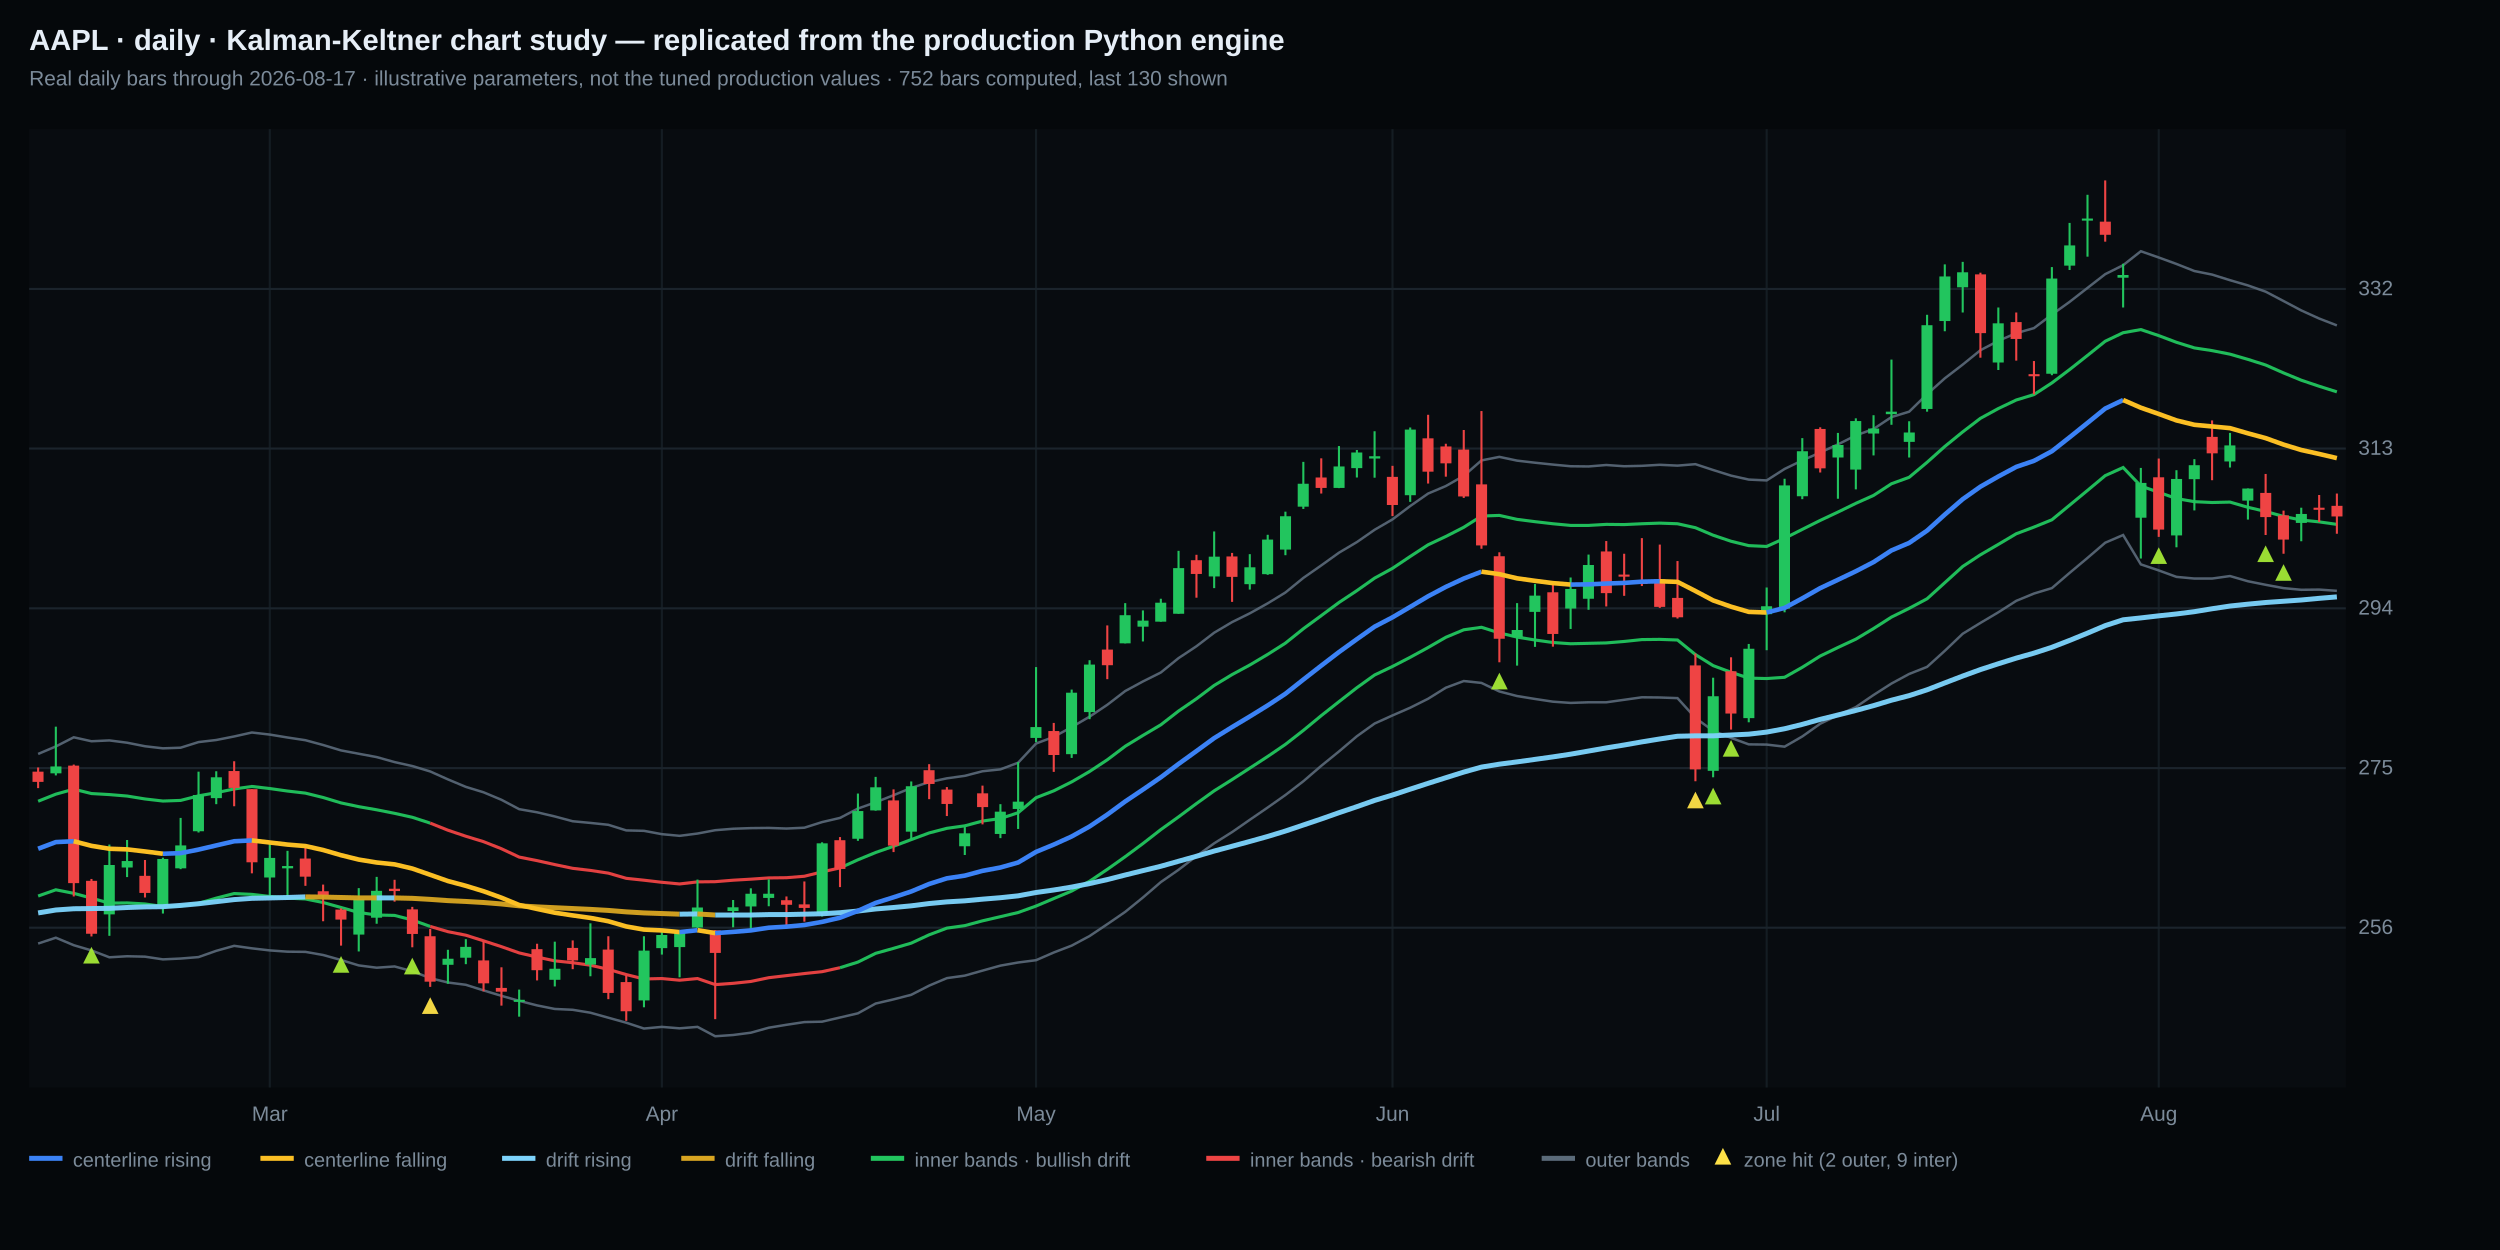
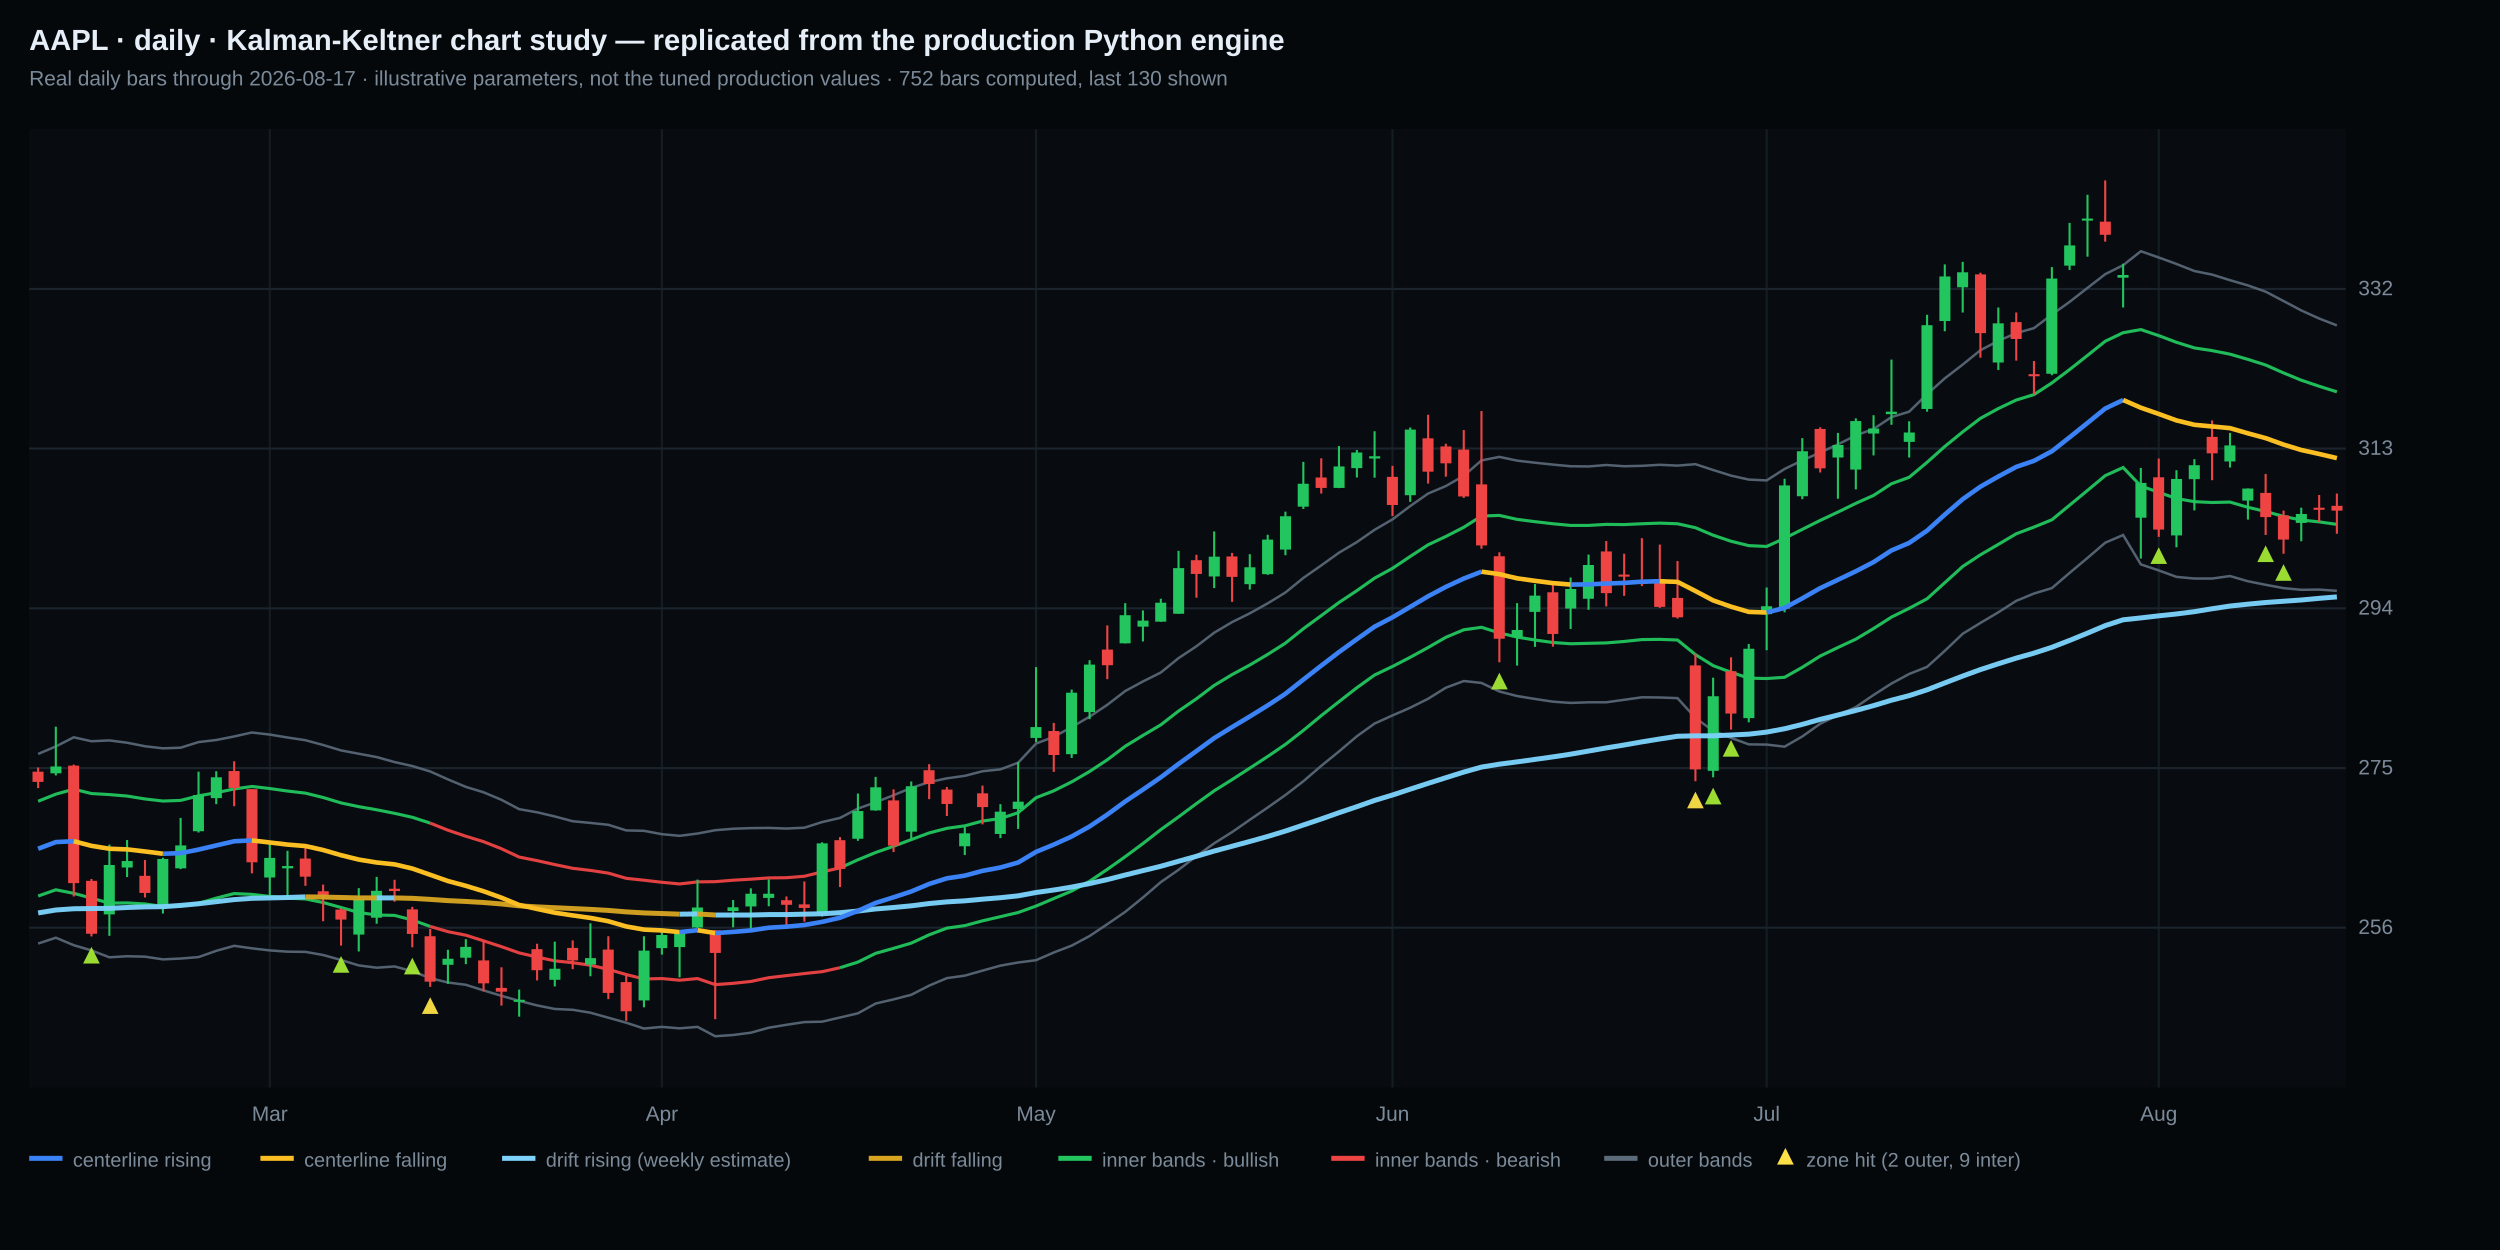
<svg xmlns="http://www.w3.org/2000/svg" viewBox="0 0 1200 600" role="img" font-family="Segoe UI, Arial, Helvetica, sans-serif">
  <rect x="0" y="0" width="1200" height="600" fill="#05080B" />
  <rect x="14" y="62" width="1112" height="460" fill="#080C10" />
  <line x1="14" y1="445.3" x2="1126" y2="445.3" stroke="#1B242C" />
  <text x="1132" y="448.3" font-size="10" fill="#7C8B9A">256</text>
  <line x1="14" y1="368.7" x2="1126" y2="368.7" stroke="#1B242C" />
  <text x="1132" y="371.7" font-size="10" fill="#7C8B9A">275</text>
  <line x1="14" y1="292.0" x2="1126" y2="292.0" stroke="#1B242C" />
  <text x="1132" y="295.0" font-size="10" fill="#7C8B9A">294</text>
  <line x1="14" y1="215.3" x2="1126" y2="215.3" stroke="#1B242C" />
  <text x="1132" y="218.3" font-size="10" fill="#7C8B9A">313</text>
  <line x1="14" y1="138.7" x2="1126" y2="138.7" stroke="#1B242C" />
  <text x="1132" y="141.7" font-size="10" fill="#7C8B9A">332</text>
  <line x1="129.5" y1="62" x2="129.5" y2="522" stroke="#1B242C" stroke-opacity="0.7" />
  <text x="129.5" y="538" font-size="10" fill="#7C8B9A" text-anchor="middle">Mar</text>
  <line x1="317.7" y1="62" x2="317.7" y2="522" stroke="#1B242C" stroke-opacity="0.7" />
  <text x="317.7" y="538" font-size="10" fill="#7C8B9A" text-anchor="middle">Apr</text>
  <line x1="497.3" y1="62" x2="497.3" y2="522" stroke="#1B242C" stroke-opacity="0.7" />
  <text x="497.3" y="538" font-size="10" fill="#7C8B9A" text-anchor="middle">May</text>
  <line x1="668.4" y1="62" x2="668.4" y2="522" stroke="#1B242C" stroke-opacity="0.7" />
  <text x="668.4" y="538" font-size="10" fill="#7C8B9A" text-anchor="middle">Jun</text>
  <line x1="848.0" y1="62" x2="848.0" y2="522" stroke="#1B242C" stroke-opacity="0.7" />
  <text x="848.0" y="538" font-size="10" fill="#7C8B9A" text-anchor="middle">Jul</text>
  <line x1="1036.2" y1="62" x2="1036.2" y2="522" stroke="#1B242C" stroke-opacity="0.7" />
  <text x="1036.2" y="538" font-size="10" fill="#7C8B9A" text-anchor="middle">Aug</text>
  <polyline points="18.3,361.9 26.8,358.3 35.4,353.9 43.9,355.8 52.5,355.4 61.0,356.5 69.6,358.2 78.2,359.2 86.7,358.9 95.3,356.2 103.8,355.2 112.4,353.5 120.9,351.6 129.5,352.6 138.0,354.0 146.6,355.3 155.1,357.6 163.7,360.2 172.2,361.8 180.8,363.4 189.4,365.8 197.9,367.7 206.5,370.3 215.0,374.1 223.6,377.7 232.1,380.3 240.7,383.9 249.2,388.4 257.8,389.9 266.3,391.9 274.9,394.2 283.4,395.0 292.0,395.9 300.6,398.6 309.1,398.8 317.7,400.4 326.2,401.2 334.8,400.1 343.3,398.5 351.9,397.8 360.4,397.5 369.0,397.4 377.5,397.7 386.1,397.3 394.6,394.6 403.2,392.6 411.8,388.1 420.3,385.1 428.9,381.7 437.4,378.2 446.0,375.4 454.5,373.6 463.1,372.4 471.6,370.2 480.2,369.3 488.7,366.1 497.3,356.9 505.8,353.7 514.4,349.0 523.0,344.0 531.5,338.3 540.1,331.7 548.6,327.1 557.2,322.8 565.7,315.9 574.3,310.2 582.8,303.7 591.4,298.6 599.9,294.4 608.5,289.6 617.0,284.4 625.6,277.4 634.2,271.4 642.7,265.3 651.3,260.2 659.8,254.3 668.4,249.3 676.9,242.9 685.5,236.9 694.0,233.3 702.6,228.4 711.1,221.0 719.7,219.3 728.2,221.1 736.8,222.1 745.4,223.0 753.9,223.8 762.5,223.9 771.0,223.2 779.6,223.8 788.1,223.6 796.7,223.1 805.2,223.5 813.8,222.8 822.3,225.6 830.9,228.3 839.4,230.2 848.0,230.6 856.6,225.1 865.1,221.0 873.7,217.2 882.2,213.3 890.8,209.0 899.3,205.9 907.9,200.2 916.4,197.6 925.0,189.2 933.5,181.6 942.1,175.0 950.6,168.1 959.2,163.6 967.8,159.9 976.3,157.5 984.9,151.0 993.4,144.9 1002.0,138.2 1010.5,131.6 1019.1,127.3 1027.6,120.6 1036.2,123.6 1044.7,126.7 1053.3,130.1 1061.8,131.8 1070.4,134.5 1079.0,137.0 1087.5,140.0 1096.1,144.5 1104.6,149.0 1113.2,152.9 1121.7,156.2" fill="none" stroke="#5B6B7A" stroke-width="1.2" stroke-opacity="0.9" />
  <polyline points="18.3,452.9 26.8,450.1 35.4,453.7 43.9,456.2 52.5,459.5 61.0,459.0 69.6,459.2 78.2,460.5 86.7,460.1 95.3,459.4 103.8,456.4 112.4,454.0 120.9,455.2 129.5,456.2 138.0,456.8 146.6,456.9 155.1,458.4 163.7,460.8 172.2,463.4 180.8,464.5 189.4,463.9 197.9,466.2 206.5,469.5 215.0,471.6 223.6,472.7 232.1,475.4 240.7,478.0 249.2,480.4 257.8,482.6 266.3,484.3 274.9,484.7 283.4,486.1 292.0,488.5 300.6,490.9 309.1,493.7 317.7,492.9 326.2,493.6 334.8,492.9 343.3,497.4 351.9,496.8 360.4,495.7 369.0,493.3 377.5,491.9 386.1,490.6 394.6,490.4 403.2,488.4 411.8,486.4 420.3,481.7 428.9,479.7 437.4,477.5 446.0,473.1 454.5,469.5 463.1,468.3 471.6,465.9 480.2,463.5 488.7,462.0 497.3,460.9 505.8,457.2 514.4,453.9 523.0,449.3 531.5,443.6 540.1,437.7 548.6,430.8 557.2,423.4 565.7,417.5 574.3,410.9 582.8,404.8 591.4,399.4 599.9,393.5 608.5,387.6 617.0,381.6 625.6,375.0 634.2,367.6 642.7,360.7 651.3,353.4 659.8,347.3 668.4,343.4 676.9,339.7 685.5,335.4 694.0,330.1 702.6,326.9 711.1,327.8 719.7,331.9 728.2,334.1 736.8,335.5 745.4,336.8 753.9,337.4 762.5,337.1 771.0,337.1 779.6,335.9 788.1,334.7 796.7,334.8 805.2,335.1 813.8,344.6 822.3,350.8 830.9,354.2 839.4,357.3 848.0,357.4 856.6,358.4 865.1,353.5 873.7,347.4 882.2,343.3 890.8,339.4 899.3,333.6 907.9,328.1 916.4,323.5 925.0,320.1 933.5,312.4 942.1,304.2 950.6,299.0 959.2,293.9 967.8,288.4 976.3,284.9 984.9,282.3 993.4,275.0 1002.0,267.8 1010.5,260.5 1019.1,256.8 1027.6,270.9 1036.2,273.8 1044.7,276.9 1053.3,277.7 1061.8,277.7 1070.4,276.5 1079.0,279.0 1087.5,280.7 1096.1,282.3 1104.6,283.1 1113.2,283.0 1121.7,283.6" fill="none" stroke="#5B6B7A" stroke-width="1.2" stroke-opacity="0.9" />
  <polyline points="18.3,384.6 26.8,381.2 35.4,378.8 43.9,380.9 52.5,381.4 61.0,382.1 69.6,383.5 78.2,384.5 86.7,384.2 95.3,382.0 103.8,380.5 112.4,378.7 120.9,377.5 129.5,378.5 138.0,379.7 146.6,380.7 155.1,382.8 163.7,385.4 172.2,387.2 180.8,388.7 189.4,390.4 197.9,392.3 206.5,395.1" fill="none" stroke="#22C55E" stroke-width="1.5" stroke-opacity="0.95" />
  <polyline points="206.5,395.1 215.0,398.5 223.6,401.4 232.1,404.0 240.7,407.4 249.2,411.4 257.8,413.1 266.3,415.0 274.9,416.8 283.4,417.8 292.0,419.1 300.6,421.6 309.1,422.5 317.7,423.5 326.2,424.3 334.8,423.3 343.3,423.2 351.9,422.5 360.4,422.0 369.0,421.4 377.5,421.3 386.1,420.6 394.6,418.5 403.2,416.6" fill="none" stroke="#EF4444" stroke-width="1.5" stroke-opacity="0.95" />
  <polyline points="403.2,416.6 411.8,412.7 420.3,409.2 428.9,406.2 437.4,403.0 446.0,399.8 454.5,397.6 463.1,396.4 471.6,394.1 480.2,392.9 488.7,390.1 497.3,382.9 505.8,379.6 514.4,375.3 523.0,370.3 531.5,364.7 540.1,358.2 548.6,353.0 557.2,347.9 565.7,341.3 574.3,335.4 582.8,329.0 591.4,323.8 599.9,319.2 608.5,314.1 617.0,308.7 625.6,301.8 634.2,295.5 642.7,289.2 651.3,283.5 659.8,277.5 668.4,272.8 676.9,267.1 685.5,261.5 694.0,257.5 702.6,253.1 711.1,247.7 719.7,247.4 728.2,249.3 736.8,250.4 745.4,251.4 753.9,252.2 762.5,252.2 771.0,251.7 779.6,251.8 788.1,251.4 796.7,251.1 805.2,251.4 813.8,253.3 822.3,256.9 830.9,259.8 839.4,261.9 848.0,262.3 856.6,258.4 865.1,254.1 873.7,249.8 882.2,245.8 890.8,241.6 899.3,237.8 907.9,232.2 916.4,229.1 925.0,221.9 933.5,214.3 942.1,207.3 950.6,200.8 959.2,196.1 967.8,192.0 976.3,189.4 984.9,183.8 993.4,177.4 1002.0,170.6 1010.5,163.8 1019.1,159.7 1027.6,158.2 1036.2,161.1 1044.7,164.3 1053.3,167.0 1061.8,168.3 1070.4,170.0 1079.0,172.5 1087.5,175.2 1096.1,179.0 1104.6,182.5 1113.2,185.4 1121.7,188.1" fill="none" stroke="#22C55E" stroke-width="1.5" stroke-opacity="0.95" />
  <polyline points="18.3,430.1 26.8,427.1 35.4,428.8 43.9,431.1 52.5,433.5 61.0,433.4 69.6,433.9 78.2,435.1 86.7,434.8 95.3,433.6 103.8,431.1 112.4,428.9 120.9,429.3 129.5,430.3 138.0,431.1 146.6,431.5 155.1,433.2 163.7,435.6 172.2,438.0 180.8,439.2 189.4,439.4 197.9,441.6 206.5,444.7" fill="none" stroke="#22C55E" stroke-width="1.5" stroke-opacity="0.95" />
  <polyline points="206.5,444.7 215.0,447.2 223.6,448.9 232.1,451.6 240.7,454.4 249.2,457.4 257.8,459.4 266.3,461.2 274.9,462.1 283.4,463.3 292.0,465.3 300.6,467.8 309.1,469.9 317.7,469.7 326.2,470.5 334.8,469.7 343.3,472.6 351.9,472.0 360.4,471.1 369.0,469.3 377.5,468.3 386.1,467.3 394.6,466.4 403.2,464.5" fill="none" stroke="#EF4444" stroke-width="1.5" stroke-opacity="0.95" />
  <polyline points="403.2,464.5 411.8,461.8 420.3,457.6 428.9,455.2 437.4,452.7 446.0,448.7 454.5,445.5 463.1,444.3 471.6,442.0 480.2,440.0 488.7,438.0 497.3,434.9 505.8,431.3 514.4,427.7 523.0,423.0 531.5,417.3 540.1,411.2 548.6,404.9 557.2,398.2 565.7,392.1 574.3,385.7 582.8,379.6 591.4,374.2 599.9,368.7 608.5,363.1 617.0,357.3 625.6,350.6 634.2,343.5 642.7,336.8 651.3,330.1 659.8,324.0 668.4,319.9 676.9,315.5 685.5,310.8 694.0,305.9 702.6,302.3 711.1,301.1 719.7,303.8 728.2,305.8 736.8,307.2 745.4,308.4 753.9,309.0 762.5,308.8 771.0,308.6 779.6,307.9 788.1,307.0 796.7,306.9 805.2,307.2 813.8,314.2 822.3,319.5 830.9,322.7 839.4,325.5 848.0,325.7 856.6,325.1 865.1,320.3 873.7,314.9 882.2,310.8 890.8,306.8 899.3,301.7 907.9,296.2 916.4,292.0 925.0,287.4 933.5,279.7 942.1,271.9 950.6,266.3 959.2,261.3 967.8,256.2 976.3,253.0 984.9,249.5 993.4,242.5 1002.0,235.4 1010.5,228.3 1019.1,224.4 1027.6,233.3 1036.2,236.3 1044.7,239.3 1053.3,240.8 1061.8,241.2 1070.4,241.0 1079.0,243.5 1087.5,245.5 1096.1,247.9 1104.6,249.6 1113.2,250.5 1121.7,251.7" fill="none" stroke="#22C55E" stroke-width="1.5" stroke-opacity="0.95" />
  <line x1="18.3" y1="368.4" x2="18.3" y2="378.3" stroke="#EF4444" stroke-width="1" />
  <rect x="15.6" y="370.4" width="5.3" height="4.9" fill="#EF4444" />
  <line x1="26.8" y1="348.8" x2="26.8" y2="372.2" stroke="#22C55E" stroke-width="1" />
  <rect x="24.2" y="367.9" width="5.3" height="3.3" fill="#22C55E" />
  <line x1="35.4" y1="367.0" x2="35.4" y2="430.3" stroke="#EF4444" stroke-width="1" />
  <rect x="32.7" y="367.5" width="5.3" height="56.4" fill="#EF4444" />
  <line x1="43.9" y1="421.9" x2="43.9" y2="449.5" stroke="#EF4444" stroke-width="1" />
  <rect x="41.3" y="422.8" width="5.3" height="25.4" fill="#EF4444" />
  <line x1="52.5" y1="405.4" x2="52.5" y2="449.2" stroke="#22C55E" stroke-width="1" />
  <rect x="49.8" y="415.2" width="5.3" height="23.7" fill="#22C55E" />
  <line x1="61.0" y1="403.2" x2="61.0" y2="421.0" stroke="#22C55E" stroke-width="1" />
  <rect x="58.4" y="413.3" width="5.3" height="3.1" fill="#22C55E" />
  <line x1="69.6" y1="412.8" x2="69.6" y2="430.8" stroke="#EF4444" stroke-width="1" />
  <rect x="66.9" y="420.4" width="5.3" height="8.2" fill="#EF4444" />
  <line x1="78.2" y1="411.7" x2="78.2" y2="438.5" stroke="#22C55E" stroke-width="1" />
  <rect x="75.5" y="412.3" width="5.3" height="22.8" fill="#22C55E" />
  <line x1="86.7" y1="392.6" x2="86.7" y2="417.2" stroke="#22C55E" stroke-width="1" />
  <rect x="84.1" y="405.8" width="5.3" height="11.0" fill="#22C55E" />
  <line x1="95.3" y1="370.4" x2="95.3" y2="399.6" stroke="#22C55E" stroke-width="1" />
  <rect x="92.6" y="381.6" width="5.3" height="17.4" fill="#22C55E" />
  <line x1="103.8" y1="370.2" x2="103.8" y2="386.0" stroke="#22C55E" stroke-width="1" />
  <rect x="101.2" y="373.1" width="5.3" height="10.0" fill="#22C55E" />
  <line x1="112.4" y1="365.4" x2="112.4" y2="387.0" stroke="#EF4444" stroke-width="1" />
  <rect x="109.7" y="370.1" width="5.3" height="8.1" fill="#EF4444" />
  <line x1="120.9" y1="378.8" x2="120.9" y2="419.2" stroke="#EF4444" stroke-width="1" />
  <rect x="118.3" y="378.8" width="5.3" height="35.1" fill="#EF4444" />
  <line x1="129.5" y1="404.4" x2="129.5" y2="430.2" stroke="#22C55E" stroke-width="1" />
  <rect x="126.8" y="411.8" width="5.3" height="9.4" fill="#22C55E" />
  <line x1="138.0" y1="408.4" x2="138.0" y2="430.5" stroke="#22C55E" stroke-width="1" />
  <rect x="135.4" y="415.7" width="5.3" height="1.1" fill="#22C55E" />
  <line x1="146.6" y1="406.0" x2="146.6" y2="425.2" stroke="#EF4444" stroke-width="1" />
  <rect x="143.9" y="412.1" width="5.3" height="8.7" fill="#EF4444" />
  <line x1="155.1" y1="424.6" x2="155.1" y2="442.2" stroke="#EF4444" stroke-width="1" />
  <rect x="152.5" y="427.8" width="5.3" height="2.0" fill="#EF4444" />
  <line x1="163.7" y1="436.0" x2="163.7" y2="453.9" stroke="#EF4444" stroke-width="1" />
  <rect x="161.0" y="436.6" width="5.3" height="4.8" fill="#EF4444" />
  <line x1="172.2" y1="426.3" x2="172.2" y2="456.7" stroke="#22C55E" stroke-width="1" />
  <rect x="169.6" y="431.5" width="5.3" height="17.1" fill="#22C55E" />
  <line x1="180.8" y1="420.9" x2="180.8" y2="443.4" stroke="#22C55E" stroke-width="1" />
  <rect x="178.1" y="427.6" width="5.3" height="12.9" fill="#22C55E" />
  <line x1="189.4" y1="422.3" x2="189.4" y2="432.8" stroke="#EF4444" stroke-width="1" />
  <rect x="186.7" y="426.6" width="5.3" height="1.1" fill="#EF4444" />
  <line x1="197.9" y1="435.3" x2="197.9" y2="454.7" stroke="#EF4444" stroke-width="1" />
  <rect x="195.3" y="436.5" width="5.3" height="11.8" fill="#EF4444" />
  <line x1="206.5" y1="445.9" x2="206.5" y2="473.7" stroke="#EF4444" stroke-width="1" />
  <rect x="203.8" y="449.4" width="5.3" height="21.8" fill="#EF4444" />
  <line x1="215.0" y1="455.9" x2="215.0" y2="472.2" stroke="#22C55E" stroke-width="1" />
  <rect x="212.4" y="460.2" width="5.3" height="2.9" fill="#22C55E" />
  <line x1="223.6" y1="450.8" x2="223.6" y2="462.8" stroke="#22C55E" stroke-width="1" />
  <rect x="220.9" y="454.5" width="5.3" height="5.2" fill="#22C55E" />
  <line x1="232.1" y1="451.6" x2="232.1" y2="475.8" stroke="#EF4444" stroke-width="1" />
  <rect x="229.5" y="461.0" width="5.3" height="11.0" fill="#EF4444" />
  <line x1="240.7" y1="464.3" x2="240.7" y2="482.7" stroke="#EF4444" stroke-width="1" />
  <rect x="238.0" y="474.2" width="5.3" height="1.8" fill="#EF4444" />
  <line x1="249.2" y1="475.0" x2="249.2" y2="488.0" stroke="#22C55E" stroke-width="1" />
  <rect x="246.6" y="479.9" width="5.3" height="1.0" fill="#22C55E" />
  <line x1="257.8" y1="453.0" x2="257.8" y2="470.6" stroke="#EF4444" stroke-width="1" />
  <rect x="255.1" y="455.6" width="5.3" height="10.1" fill="#EF4444" />
  <line x1="266.3" y1="452.0" x2="266.3" y2="473.5" stroke="#22C55E" stroke-width="1" />
  <rect x="263.7" y="465.0" width="5.3" height="5.3" fill="#22C55E" />
  <line x1="274.9" y1="451.4" x2="274.9" y2="465.2" stroke="#EF4444" stroke-width="1" />
  <rect x="272.2" y="455.0" width="5.3" height="6.0" fill="#EF4444" />
  <line x1="283.4" y1="443.2" x2="283.4" y2="468.6" stroke="#22C55E" stroke-width="1" />
  <rect x="280.8" y="459.9" width="5.3" height="3.1" fill="#22C55E" />
  <line x1="292.0" y1="449.4" x2="292.0" y2="479.6" stroke="#EF4444" stroke-width="1" />
  <rect x="289.3" y="455.8" width="5.3" height="20.8" fill="#EF4444" />
  <line x1="300.6" y1="468.2" x2="300.6" y2="490.0" stroke="#EF4444" stroke-width="1" />
  <rect x="297.9" y="471.4" width="5.3" height="14.0" fill="#EF4444" />
  <line x1="309.1" y1="449.4" x2="309.1" y2="483.5" stroke="#22C55E" stroke-width="1" />
  <rect x="306.5" y="456.3" width="5.3" height="23.9" fill="#22C55E" />
  <line x1="317.7" y1="446.6" x2="317.7" y2="458.2" stroke="#22C55E" stroke-width="1" />
  <rect x="315.0" y="448.8" width="5.3" height="6.3" fill="#22C55E" />
  <line x1="326.2" y1="446.8" x2="326.2" y2="469.1" stroke="#22C55E" stroke-width="1" />
  <rect x="323.6" y="447.6" width="5.3" height="7.0" fill="#22C55E" />
  <line x1="334.8" y1="422.2" x2="334.8" y2="445.4" stroke="#22C55E" stroke-width="1" />
  <rect x="332.1" y="435.6" width="5.3" height="9.6" fill="#22C55E" />
  <line x1="343.3" y1="446.5" x2="343.3" y2="489.2" stroke="#EF4444" stroke-width="1" />
  <rect x="340.7" y="446.6" width="5.3" height="10.8" fill="#EF4444" />
  <line x1="351.9" y1="432.0" x2="351.9" y2="445.1" stroke="#22C55E" stroke-width="1" />
  <rect x="349.2" y="435.5" width="5.3" height="1.8" fill="#22C55E" />
  <line x1="360.4" y1="426.4" x2="360.4" y2="447.0" stroke="#22C55E" stroke-width="1" />
  <rect x="357.8" y="429.0" width="5.3" height="6.1" fill="#22C55E" />
  <line x1="369.0" y1="422.1" x2="369.0" y2="435.0" stroke="#22C55E" stroke-width="1" />
  <rect x="366.3" y="429.0" width="5.3" height="2.0" fill="#22C55E" />
  <line x1="377.5" y1="430.3" x2="377.5" y2="444.6" stroke="#EF4444" stroke-width="1" />
  <rect x="374.9" y="432.1" width="5.3" height="2.2" fill="#EF4444" />
  <line x1="386.1" y1="423.1" x2="386.1" y2="442.4" stroke="#EF4444" stroke-width="1" />
  <rect x="383.4" y="434.1" width="5.3" height="1.7" fill="#EF4444" />
  <line x1="394.6" y1="404.3" x2="394.6" y2="439.9" stroke="#22C55E" stroke-width="1" />
  <rect x="392.0" y="404.8" width="5.3" height="33.7" fill="#22C55E" />
  <line x1="403.2" y1="401.8" x2="403.2" y2="425.8" stroke="#EF4444" stroke-width="1" />
  <rect x="400.5" y="403.3" width="5.3" height="13.8" fill="#EF4444" />
  <line x1="411.8" y1="380.9" x2="411.8" y2="403.6" stroke="#22C55E" stroke-width="1" />
  <rect x="409.1" y="389.3" width="5.3" height="13.3" fill="#22C55E" />
  <line x1="420.3" y1="372.9" x2="420.3" y2="389.1" stroke="#22C55E" stroke-width="1" />
  <rect x="417.7" y="377.9" width="5.3" height="11.1" fill="#22C55E" />
  <line x1="428.9" y1="378.9" x2="428.9" y2="409.0" stroke="#EF4444" stroke-width="1" />
  <rect x="426.2" y="384.2" width="5.3" height="21.7" fill="#EF4444" />
  <line x1="437.4" y1="375.1" x2="437.4" y2="403.0" stroke="#22C55E" stroke-width="1" />
  <rect x="434.8" y="377.4" width="5.3" height="21.8" fill="#22C55E" />
  <line x1="446.0" y1="366.8" x2="446.0" y2="383.6" stroke="#EF4444" stroke-width="1" />
  <rect x="443.3" y="369.7" width="5.3" height="6.6" fill="#EF4444" />
  <line x1="454.5" y1="377.8" x2="454.5" y2="391.7" stroke="#EF4444" stroke-width="1" />
  <rect x="451.9" y="379.0" width="5.3" height="6.9" fill="#EF4444" />
  <line x1="463.1" y1="397.0" x2="463.1" y2="410.4" stroke="#22C55E" stroke-width="1" />
  <rect x="460.4" y="400.0" width="5.3" height="6.2" fill="#22C55E" />
  <line x1="471.6" y1="377.1" x2="471.6" y2="395.7" stroke="#EF4444" stroke-width="1" />
  <rect x="469.0" y="380.8" width="5.3" height="6.6" fill="#EF4444" />
  <line x1="480.2" y1="386.0" x2="480.2" y2="402.3" stroke="#22C55E" stroke-width="1" />
  <rect x="477.5" y="389.6" width="5.3" height="10.7" fill="#22C55E" />
  <line x1="488.7" y1="365.8" x2="488.7" y2="397.9" stroke="#22C55E" stroke-width="1" />
  <rect x="486.1" y="384.8" width="5.3" height="3.5" fill="#22C55E" />
  <line x1="497.3" y1="320.2" x2="497.3" y2="356.2" stroke="#22C55E" stroke-width="1" />
  <rect x="494.6" y="349.0" width="5.3" height="5.2" fill="#22C55E" />
  <line x1="505.8" y1="347.0" x2="505.8" y2="370.5" stroke="#EF4444" stroke-width="1" />
  <rect x="503.2" y="350.9" width="5.3" height="11.5" fill="#EF4444" />
  <line x1="514.4" y1="331.0" x2="514.4" y2="363.8" stroke="#22C55E" stroke-width="1" />
  <rect x="511.7" y="332.5" width="5.3" height="29.5" fill="#22C55E" />
  <line x1="523.0" y1="316.9" x2="523.0" y2="345.2" stroke="#22C55E" stroke-width="1" />
  <rect x="520.3" y="319.0" width="5.3" height="22.8" fill="#22C55E" />
  <line x1="531.5" y1="300.2" x2="531.5" y2="326.0" stroke="#EF4444" stroke-width="1" />
  <rect x="528.9" y="311.8" width="5.3" height="7.5" fill="#EF4444" />
  <line x1="540.1" y1="289.5" x2="540.1" y2="308.8" stroke="#22C55E" stroke-width="1" />
  <rect x="537.4" y="295.3" width="5.3" height="13.5" fill="#22C55E" />
  <line x1="548.6" y1="293.0" x2="548.6" y2="307.9" stroke="#22C55E" stroke-width="1" />
  <rect x="546.0" y="297.9" width="5.3" height="2.9" fill="#22C55E" />
  <line x1="557.2" y1="287.4" x2="557.2" y2="298.4" stroke="#22C55E" stroke-width="1" />
  <rect x="554.5" y="289.3" width="5.3" height="9.1" fill="#22C55E" />
  <line x1="565.7" y1="264.4" x2="565.7" y2="294.6" stroke="#22C55E" stroke-width="1" />
  <rect x="563.1" y="272.7" width="5.3" height="21.9" fill="#22C55E" />
  <line x1="574.3" y1="266.3" x2="574.3" y2="286.9" stroke="#EF4444" stroke-width="1" />
  <rect x="571.6" y="268.9" width="5.3" height="6.6" fill="#EF4444" />
  <line x1="582.8" y1="255.1" x2="582.8" y2="282.3" stroke="#22C55E" stroke-width="1" />
  <rect x="580.2" y="267.2" width="5.3" height="9.5" fill="#22C55E" />
  <line x1="591.4" y1="265.4" x2="591.4" y2="288.9" stroke="#EF4444" stroke-width="1" />
  <rect x="588.7" y="267.1" width="5.3" height="9.8" fill="#EF4444" />
  <line x1="599.9" y1="266.0" x2="599.9" y2="283.0" stroke="#22C55E" stroke-width="1" />
  <rect x="597.3" y="272.3" width="5.3" height="8.1" fill="#22C55E" />
  <line x1="608.5" y1="256.7" x2="608.5" y2="275.9" stroke="#22C55E" stroke-width="1" />
  <rect x="605.8" y="259.0" width="5.3" height="16.6" fill="#22C55E" />
  <line x1="617.0" y1="245.6" x2="617.0" y2="266.5" stroke="#22C55E" stroke-width="1" />
  <rect x="614.4" y="247.8" width="5.3" height="16.0" fill="#22C55E" />
  <line x1="625.6" y1="221.7" x2="625.6" y2="244.3" stroke="#22C55E" stroke-width="1" />
  <rect x="622.9" y="232.2" width="5.3" height="11.0" fill="#22C55E" />
  <line x1="634.2" y1="220.0" x2="634.2" y2="236.9" stroke="#EF4444" stroke-width="1" />
  <rect x="631.5" y="229.2" width="5.3" height="5.0" fill="#EF4444" />
  <line x1="642.7" y1="214.1" x2="642.7" y2="234.3" stroke="#22C55E" stroke-width="1" />
  <rect x="640.1" y="223.9" width="5.3" height="10.3" fill="#22C55E" />
  <line x1="651.3" y1="216.0" x2="651.3" y2="229.2" stroke="#22C55E" stroke-width="1" />
  <rect x="648.6" y="217.2" width="5.3" height="7.5" fill="#22C55E" />
  <line x1="659.8" y1="207.0" x2="659.8" y2="229.3" stroke="#22C55E" stroke-width="1" />
  <rect x="657.2" y="219.0" width="5.3" height="1.1" fill="#22C55E" />
  <line x1="668.4" y1="223.6" x2="668.4" y2="247.7" stroke="#EF4444" stroke-width="1" />
  <rect x="665.7" y="228.9" width="5.3" height="13.5" fill="#EF4444" />
  <line x1="676.9" y1="205.2" x2="676.9" y2="240.9" stroke="#22C55E" stroke-width="1" />
  <rect x="674.3" y="206.2" width="5.3" height="31.5" fill="#22C55E" />
  <line x1="685.5" y1="199.1" x2="685.5" y2="232.1" stroke="#EF4444" stroke-width="1" />
  <rect x="682.8" y="210.4" width="5.3" height="16.0" fill="#EF4444" />
  <line x1="694.0" y1="213.0" x2="694.0" y2="228.8" stroke="#EF4444" stroke-width="1" />
  <rect x="691.4" y="214.3" width="5.3" height="8.1" fill="#EF4444" />
  <line x1="702.6" y1="206.4" x2="702.6" y2="239.0" stroke="#EF4444" stroke-width="1" />
  <rect x="699.9" y="215.8" width="5.3" height="22.5" fill="#EF4444" />
  <line x1="711.1" y1="197.3" x2="711.1" y2="263.4" stroke="#EF4444" stroke-width="1" />
  <rect x="708.5" y="232.5" width="5.3" height="29.3" fill="#EF4444" />
  <line x1="719.7" y1="265.1" x2="719.7" y2="317.9" stroke="#EF4444" stroke-width="1" />
  <rect x="717.0" y="267.0" width="5.3" height="39.6" fill="#EF4444" />
  <line x1="728.2" y1="289.5" x2="728.2" y2="319.5" stroke="#22C55E" stroke-width="1" />
  <rect x="725.6" y="302.4" width="5.3" height="3.4" fill="#22C55E" />
  <line x1="736.8" y1="280.3" x2="736.8" y2="310.5" stroke="#22C55E" stroke-width="1" />
  <rect x="734.1" y="285.9" width="5.3" height="7.8" fill="#22C55E" />
  <line x1="745.4" y1="279.8" x2="745.4" y2="310.4" stroke="#EF4444" stroke-width="1" />
  <rect x="742.7" y="284.3" width="5.3" height="20.0" fill="#EF4444" />
  <line x1="753.9" y1="277.2" x2="753.9" y2="301.9" stroke="#22C55E" stroke-width="1" />
  <rect x="751.3" y="282.7" width="5.3" height="9.4" fill="#22C55E" />
  <line x1="762.5" y1="266.2" x2="762.5" y2="292.7" stroke="#22C55E" stroke-width="1" />
  <rect x="759.8" y="271.2" width="5.3" height="16.2" fill="#22C55E" />
  <line x1="771.0" y1="259.7" x2="771.0" y2="291.1" stroke="#EF4444" stroke-width="1" />
  <rect x="768.4" y="264.7" width="5.3" height="20.0" fill="#EF4444" />
  <line x1="779.6" y1="265.8" x2="779.6" y2="286.0" stroke="#EF4444" stroke-width="1" />
  <rect x="776.9" y="275.8" width="5.3" height="1.0" fill="#EF4444" />
  <line x1="788.1" y1="258.3" x2="788.1" y2="281.3" stroke="#EF4444" stroke-width="1" />
  <rect x="785.5" y="279.1" width="5.3" height="1.2" fill="#EF4444" />
  <line x1="796.7" y1="261.4" x2="796.7" y2="291.8" stroke="#EF4444" stroke-width="1" />
  <rect x="794.0" y="278.1" width="5.3" height="13.2" fill="#EF4444" />
  <line x1="805.2" y1="269.3" x2="805.2" y2="296.9" stroke="#EF4444" stroke-width="1" />
  <rect x="802.6" y="287.0" width="5.3" height="9.3" fill="#EF4444" />
  <line x1="813.8" y1="313.7" x2="813.8" y2="375.0" stroke="#EF4444" stroke-width="1" />
  <rect x="811.1" y="319.4" width="5.3" height="49.9" fill="#EF4444" />
  <line x1="822.3" y1="325.3" x2="822.3" y2="373.1" stroke="#22C55E" stroke-width="1" />
  <rect x="819.7" y="334.2" width="5.3" height="35.8" fill="#22C55E" />
  <line x1="830.9" y1="315.5" x2="830.9" y2="350.2" stroke="#EF4444" stroke-width="1" />
  <rect x="828.2" y="322.2" width="5.3" height="20.3" fill="#EF4444" />
  <line x1="839.4" y1="309.1" x2="839.4" y2="346.7" stroke="#22C55E" stroke-width="1" />
  <rect x="836.8" y="311.4" width="5.3" height="33.3" fill="#22C55E" />
  <line x1="848.0" y1="282.0" x2="848.0" y2="312.1" stroke="#22C55E" stroke-width="1" />
  <rect x="845.3" y="291.0" width="5.3" height="3.8" fill="#22C55E" />
  <line x1="856.6" y1="229.8" x2="856.6" y2="293.9" stroke="#22C55E" stroke-width="1" />
  <rect x="853.9" y="233.0" width="5.3" height="59.1" fill="#22C55E" />
  <line x1="865.1" y1="210.3" x2="865.1" y2="239.6" stroke="#22C55E" stroke-width="1" />
  <rect x="862.5" y="216.6" width="5.3" height="21.6" fill="#22C55E" />
  <line x1="873.7" y1="205.1" x2="873.7" y2="226.8" stroke="#EF4444" stroke-width="1" />
  <rect x="871.0" y="205.9" width="5.3" height="18.9" fill="#EF4444" />
  <line x1="882.2" y1="207.8" x2="882.2" y2="239.4" stroke="#22C55E" stroke-width="1" />
  <rect x="879.6" y="213.6" width="5.3" height="6.0" fill="#22C55E" />
  <line x1="890.8" y1="200.8" x2="890.8" y2="234.9" stroke="#22C55E" stroke-width="1" />
  <rect x="888.1" y="202.1" width="5.3" height="23.3" fill="#22C55E" />
  <line x1="899.3" y1="199.3" x2="899.3" y2="218.6" stroke="#22C55E" stroke-width="1" />
  <rect x="896.7" y="205.7" width="5.3" height="2.4" fill="#22C55E" />
  <line x1="907.9" y1="172.6" x2="907.9" y2="203.9" stroke="#22C55E" stroke-width="1" />
  <rect x="905.2" y="197.6" width="5.3" height="1.2" fill="#22C55E" />
  <line x1="916.4" y1="202.2" x2="916.4" y2="219.6" stroke="#22C55E" stroke-width="1" />
  <rect x="913.8" y="207.6" width="5.3" height="4.5" fill="#22C55E" />
  <line x1="925.0" y1="151.1" x2="925.0" y2="197.6" stroke="#22C55E" stroke-width="1" />
  <rect x="922.3" y="156.1" width="5.3" height="40.2" fill="#22C55E" />
  <line x1="933.5" y1="126.9" x2="933.5" y2="159.0" stroke="#22C55E" stroke-width="1" />
  <rect x="930.9" y="132.7" width="5.3" height="21.4" fill="#22C55E" />
  <line x1="942.1" y1="125.7" x2="942.1" y2="150.0" stroke="#22C55E" stroke-width="1" />
  <rect x="939.4" y="130.7" width="5.3" height="7.2" fill="#22C55E" />
  <line x1="950.6" y1="130.9" x2="950.6" y2="171.7" stroke="#EF4444" stroke-width="1" />
  <rect x="948.0" y="131.7" width="5.3" height="28.2" fill="#EF4444" />
  <line x1="959.2" y1="147.6" x2="959.2" y2="177.6" stroke="#22C55E" stroke-width="1" />
  <rect x="956.5" y="155.2" width="5.3" height="18.8" fill="#22C55E" />
  <line x1="967.8" y1="150.0" x2="967.8" y2="173.1" stroke="#EF4444" stroke-width="1" />
  <rect x="965.1" y="154.6" width="5.3" height="8.1" fill="#EF4444" />
  <line x1="976.3" y1="173.3" x2="976.3" y2="189.3" stroke="#EF4444" stroke-width="1" />
  <rect x="973.7" y="179.6" width="5.3" height="1.0" fill="#EF4444" />
  <line x1="984.9" y1="128.2" x2="984.9" y2="180.1" stroke="#22C55E" stroke-width="1" />
  <rect x="982.2" y="133.7" width="5.3" height="45.7" fill="#22C55E" />
  <line x1="993.4" y1="107.0" x2="993.4" y2="129.6" stroke="#22C55E" stroke-width="1" />
  <rect x="990.8" y="117.8" width="5.3" height="9.7" fill="#22C55E" />
  <line x1="1002.0" y1="93.5" x2="1002.0" y2="123.2" stroke="#22C55E" stroke-width="1" />
  <rect x="999.3" y="104.9" width="5.3" height="1.0" fill="#22C55E" />
  <line x1="1010.5" y1="86.6" x2="1010.5" y2="116.0" stroke="#EF4444" stroke-width="1" />
  <rect x="1007.9" y="106.4" width="5.3" height="6.3" fill="#EF4444" />
  <line x1="1019.1" y1="126.6" x2="1019.1" y2="147.6" stroke="#22C55E" stroke-width="1" />
  <rect x="1016.4" y="132.0" width="5.3" height="1.3" fill="#22C55E" />
  <line x1="1027.6" y1="224.6" x2="1027.6" y2="268.1" stroke="#22C55E" stroke-width="1" />
  <rect x="1025.0" y="231.8" width="5.3" height="16.7" fill="#22C55E" />
  <line x1="1036.2" y1="220.1" x2="1036.2" y2="257.7" stroke="#EF4444" stroke-width="1" />
  <rect x="1033.5" y="229.1" width="5.3" height="25.1" fill="#EF4444" />
  <line x1="1044.7" y1="225.7" x2="1044.7" y2="262.7" stroke="#22C55E" stroke-width="1" />
  <rect x="1042.1" y="229.9" width="5.3" height="27.1" fill="#22C55E" />
  <line x1="1053.3" y1="220.4" x2="1053.3" y2="245.0" stroke="#22C55E" stroke-width="1" />
  <rect x="1050.6" y="223.3" width="5.3" height="6.7" fill="#22C55E" />
  <line x1="1061.8" y1="201.8" x2="1061.8" y2="230.5" stroke="#EF4444" stroke-width="1" />
  <rect x="1059.2" y="209.7" width="5.3" height="7.9" fill="#EF4444" />
  <line x1="1070.4" y1="207.8" x2="1070.4" y2="224.4" stroke="#22C55E" stroke-width="1" />
  <rect x="1067.7" y="213.8" width="5.3" height="7.7" fill="#22C55E" />
  <line x1="1079.0" y1="234.5" x2="1079.0" y2="249.4" stroke="#22C55E" stroke-width="1" />
  <rect x="1076.3" y="234.5" width="5.3" height="5.8" fill="#22C55E" />
  <line x1="1087.5" y1="227.5" x2="1087.5" y2="256.8" stroke="#EF4444" stroke-width="1" />
  <rect x="1084.9" y="236.6" width="5.3" height="11.6" fill="#EF4444" />
  <line x1="1096.1" y1="245.1" x2="1096.1" y2="265.8" stroke="#EF4444" stroke-width="1" />
  <rect x="1093.4" y="247.4" width="5.3" height="11.6" fill="#EF4444" />
  <line x1="1104.6" y1="243.7" x2="1104.6" y2="259.8" stroke="#22C55E" stroke-width="1" />
  <rect x="1102.0" y="246.7" width="5.3" height="4.3" fill="#22C55E" />
  <line x1="1113.2" y1="237.6" x2="1113.2" y2="250.6" stroke="#EF4444" stroke-width="1" />
  <rect x="1110.5" y="243.7" width="5.3" height="1.0" fill="#EF4444" />
  <line x1="1121.7" y1="236.9" x2="1121.7" y2="256.2" stroke="#EF4444" stroke-width="1" />
-   <rect x="1119.1" y="242.8" width="5.3" height="5.1" fill="#EF4444" />
+   <rect x="1119.1" y="242.8" width="5.3" height="2.3" fill="#EF4444" />
  <polyline points="18.3,438.2 26.8,436.8 35.4,436.2 43.9,436.1 52.5,436.0 61.0,435.6 69.6,435.3 78.2,435.2 86.7,434.6 95.3,433.8 103.8,432.8 112.4,431.8 120.9,431.2 129.5,431.0 138.0,430.8 146.6,430.5" fill="none" stroke="#7DD3FC" stroke-width="2.4" stroke-opacity="0.95" stroke-linejoin="round" />
  <polyline points="146.6,430.5 155.1,430.6 163.7,430.8 172.2,431.0 180.8,431.0" fill="none" stroke="#D9A521" stroke-width="2.4" stroke-opacity="0.95" stroke-linejoin="round" />
  <polyline points="180.8,431.0 189.4,431.0" fill="none" stroke="#7DD3FC" stroke-width="2.4" stroke-opacity="0.95" stroke-linejoin="round" />
  <polyline points="189.4,431.0 197.9,431.2 206.5,431.7 215.0,432.3 223.6,432.7 232.1,433.2 240.7,433.9 249.2,434.8 257.8,435.3 266.3,435.7 274.9,436.1 283.4,436.5 292.0,437.0 300.6,437.7 309.1,438.2 317.7,438.5 326.2,438.8" fill="none" stroke="#D9A521" stroke-width="2.4" stroke-opacity="0.95" stroke-linejoin="round" />
  <polyline points="326.2,438.8 334.8,438.7" fill="none" stroke="#7DD3FC" stroke-width="2.4" stroke-opacity="0.95" stroke-linejoin="round" />
  <polyline points="334.8,438.7 343.3,439.2" fill="none" stroke="#D9A521" stroke-width="2.4" stroke-opacity="0.95" stroke-linejoin="round" />
  <polyline points="343.3,439.2 351.9,439.2 360.4,439.2 369.0,439.0 377.5,439.0 386.1,438.8 394.6,438.6 403.2,438.1 411.8,437.3 420.3,436.3 428.9,435.6 437.4,434.8 446.0,433.7 454.5,432.9 463.1,432.4 471.6,431.6 480.2,430.9 488.7,430.0 497.3,428.4 505.8,427.2 514.4,425.8 523.0,424.1 531.5,422.2 540.1,420.0 548.6,417.9 557.2,415.8 565.7,413.4 574.3,411.0 582.8,408.5 591.4,406.2 599.9,403.9 608.5,401.5 617.0,398.9 625.6,396.0 634.2,393.1 642.7,390.1 651.3,387.2 659.8,384.2 668.4,381.6 676.9,378.8 685.5,376.0 694.0,373.3 702.6,370.6 711.1,368.2 719.7,366.8 728.2,365.7 736.8,364.5 745.4,363.3 753.9,362.0 762.5,360.5 771.0,359.0 779.6,357.6 788.1,356.1 796.7,354.7 805.2,353.4 813.8,353.2 822.3,353.2 830.9,352.8 839.4,352.4 848.0,351.4 856.6,349.8 865.1,347.7 873.7,345.3 882.2,343.2 890.8,341.0 899.3,338.7 907.9,336.1 916.4,333.9 925.0,331.1 933.5,327.8 942.1,324.5 950.6,321.4 959.2,318.6 967.8,315.9 976.3,313.5 984.9,310.7 993.4,307.4 1002.0,303.9 1010.5,300.3 1019.1,297.5 1027.6,296.6 1036.2,295.6 1044.7,294.7 1053.3,293.6 1061.8,292.2 1070.4,290.9 1079.0,290.0 1087.5,289.2 1096.1,288.6 1104.6,288.0 1113.2,287.2 1121.7,286.5" fill="none" stroke="#7DD3FC" stroke-width="2.4" stroke-opacity="0.95" stroke-linejoin="round" />
  <polyline points="18.3,407.4 26.8,404.2 35.4,403.8" fill="none" stroke="#3B82F6" stroke-width="2.2" stroke-opacity="1.0" stroke-linejoin="round" />
  <polyline points="35.4,403.8 43.9,406.0 52.5,407.4 61.0,407.7 69.6,408.7 78.2,409.8" fill="none" stroke="#FBBF24" stroke-width="2.2" stroke-opacity="1.0" stroke-linejoin="round" />
  <polyline points="78.2,409.8 86.7,409.5 95.3,407.8 103.8,405.8 112.4,403.8 120.9,403.4" fill="none" stroke="#3B82F6" stroke-width="2.2" stroke-opacity="1.0" stroke-linejoin="round" />
  <polyline points="120.9,403.4 129.5,404.4 138.0,405.4 146.6,406.1 155.1,408.0 163.7,410.5 172.2,412.6 180.8,414.0 189.4,414.9 197.9,416.9 206.5,419.9 215.0,422.9 223.6,425.2 232.1,427.8 240.7,430.9 249.2,434.4 257.8,436.3 266.3,438.1 274.9,439.4 283.4,440.6 292.0,442.2 300.6,444.7 309.1,446.2 317.7,446.6 326.2,447.4" fill="none" stroke="#FBBF24" stroke-width="2.2" stroke-opacity="1.0" stroke-linejoin="round" />
  <polyline points="326.2,447.4 334.8,446.5" fill="none" stroke="#3B82F6" stroke-width="2.2" stroke-opacity="1.0" stroke-linejoin="round" />
  <polyline points="334.8,446.5 343.3,447.9" fill="none" stroke="#FBBF24" stroke-width="2.2" stroke-opacity="1.0" stroke-linejoin="round" />
  <polyline points="343.3,447.9 351.9,447.3 360.4,446.6 369.0,445.3 377.5,444.8 386.1,444.0 394.6,442.5 403.2,440.5 411.8,437.2 420.3,433.4 428.9,430.7 437.4,427.9 446.0,424.3 454.5,421.6 463.1,420.3 471.6,418.0 480.2,416.4 488.7,414.0 497.3,408.9 505.8,405.4 514.4,401.5 523.0,396.7 531.5,391.0 540.1,384.7 548.6,379.0 557.2,373.1 565.7,366.7 574.3,360.5 582.8,354.3 591.4,349.0 599.9,343.9 608.5,338.6 617.0,333.0 625.6,326.2 634.2,319.5 642.7,313.0 651.3,306.8 659.8,300.8 668.4,296.3 676.9,291.3 685.5,286.2 694.0,281.7 702.6,277.7 711.1,274.4" fill="none" stroke="#3B82F6" stroke-width="2.2" stroke-opacity="1.0" stroke-linejoin="round" />
  <polyline points="711.1,274.4 719.7,275.6 728.2,277.6 736.8,278.8 745.4,279.9 753.9,280.6" fill="none" stroke="#FBBF24" stroke-width="2.2" stroke-opacity="1.0" stroke-linejoin="round" />
  <polyline points="753.9,280.6 762.5,280.5 771.0,280.1 779.6,279.8 788.1,279.2 796.7,279.0" fill="none" stroke="#3B82F6" stroke-width="2.2" stroke-opacity="1.0" stroke-linejoin="round" />
  <polyline points="796.7,279.0 805.2,279.3 813.8,283.7 822.3,288.2 830.9,291.2 839.4,293.7 848.0,294.0" fill="none" stroke="#FBBF24" stroke-width="2.2" stroke-opacity="1.0" stroke-linejoin="round" />
  <polyline points="848.0,294.0 856.6,291.8 865.1,287.2 873.7,282.3 882.2,278.3 890.8,274.2 899.3,269.8 907.9,264.2 916.4,260.6 925.0,254.7 933.5,247.0 942.1,239.6 950.6,233.6 959.2,228.7 967.8,224.1 976.3,221.2 984.9,216.6 993.4,209.9 1002.0,203.0 1010.5,196.1 1019.1,192.0" fill="none" stroke="#3B82F6" stroke-width="2.2" stroke-opacity="1.0" stroke-linejoin="round" />
  <polyline points="1019.1,192.0 1027.6,195.7 1036.2,198.7 1044.7,201.8 1053.3,203.9 1061.8,204.7 1070.4,205.5 1079.0,208.0 1087.5,210.3 1096.1,213.4 1104.6,216.0 1113.2,217.9 1121.7,219.9" fill="none" stroke="#FBBF24" stroke-width="2.2" stroke-opacity="1.0" stroke-linejoin="round" />
  <polygon points="43.9,454.5 39.9,462.5 47.9,462.5" fill="#A3E635" fill-opacity="0.95" />
  <polygon points="163.7,458.9 159.7,466.9 167.7,466.9" fill="#A3E635" fill-opacity="0.95" />
  <polygon points="197.9,459.7 193.9,467.7 201.9,467.7" fill="#A3E635" fill-opacity="0.95" />
  <polygon points="206.5,478.7 202.5,486.7 210.5,486.7" fill="#FDE047" fill-opacity="0.95" />
  <polygon points="719.7,322.9 715.7,330.9 723.7,330.9" fill="#A3E635" fill-opacity="0.95" />
  <polygon points="813.8,380.0 809.8,388.0 817.8,388.0" fill="#FDE047" fill-opacity="0.95" />
  <polygon points="822.3,378.1 818.3,386.1 826.3,386.1" fill="#A3E635" fill-opacity="0.95" />
  <polygon points="830.9,355.2 826.9,363.2 834.9,363.2" fill="#A3E635" fill-opacity="0.95" />
  <polygon points="1036.2,262.7 1032.2,270.7 1040.2,270.7" fill="#A3E635" fill-opacity="0.95" />
  <polygon points="1087.5,261.8 1083.5,269.8 1091.5,269.8" fill="#A3E635" fill-opacity="0.95" />
  <polygon points="1096.1,270.8 1092.1,278.8 1100.1,278.8" fill="#A3E635" fill-opacity="0.95" />
  <text x="14" y="24" font-size="14" font-weight="bold" fill="#E6EEF7">AAPL · daily · Kalman-Keltner chart study — replicated from the production Python engine</text>
  <text x="14" y="41" font-size="10" fill="#7C8B9A">Real daily bars through 2026-08-17 · illustrative parameters, not the tuned production values · 752 bars computed, last 130 shown</text>
  <line x1="14" y1="556" x2="30" y2="556" stroke="#3B82F6" stroke-width="2.4" />
  <text x="35" y="560" font-size="9.5" fill="#7C8B9A">centerline rising</text>
  <line x1="125.0" y1="556" x2="141.0" y2="556" stroke="#FBBF24" stroke-width="2.4" />
  <text x="146.0" y="560" font-size="9.5" fill="#7C8B9A">centerline falling</text>
  <line x1="241.0" y1="556" x2="257.0" y2="556" stroke="#7DD3FC" stroke-width="2.4" />
-   <text x="262.0" y="560" font-size="9.5" fill="#7C8B9A">drift rising</text>
-   <line x1="327.0" y1="556" x2="343.0" y2="556" stroke="#D9A521" stroke-width="2.4" />
-   <text x="348.0" y="560" font-size="9.5" fill="#7C8B9A">drift falling</text>
-   <line x1="418.0" y1="556" x2="434.0" y2="556" stroke="#22C55E" stroke-width="2.4" />
-   <text x="439.0" y="560" font-size="9.5" fill="#7C8B9A">inner bands · bullish drift</text>
-   <line x1="579.0" y1="556" x2="595.0" y2="556" stroke="#EF4444" stroke-width="2.4" />
-   <text x="600.0" y="560" font-size="9.5" fill="#7C8B9A">inner bands · bearish drift</text>
-   <line x1="740.0" y1="556" x2="756.0" y2="556" stroke="#5B6B7A" stroke-width="2.4" />
-   <text x="761.0" y="560" font-size="9.5" fill="#7C8B9A">outer bands</text>
-   <polygon points="827.0,551 823.0,559 831.0,559" fill="#FDE047" />
-   <text x="837.0" y="560" font-size="9.5" fill="#7C8B9A">zone hit (2 outer, 9 inter)</text>
+   <text x="262.0" y="560" font-size="9.5" fill="#7C8B9A">drift rising (weekly estimate)</text>
+   <line x1="417.0" y1="556" x2="433.0" y2="556" stroke="#D9A521" stroke-width="2.4" />
+   <text x="438.0" y="560" font-size="9.5" fill="#7C8B9A">drift falling</text>
+   <line x1="508.0" y1="556" x2="524.0" y2="556" stroke="#22C55E" stroke-width="2.4" />
+   <text x="529.0" y="560" font-size="9.5" fill="#7C8B9A">inner bands · bullish</text>
+   <line x1="639.0" y1="556" x2="655.0" y2="556" stroke="#EF4444" stroke-width="2.4" />
+   <text x="660.0" y="560" font-size="9.5" fill="#7C8B9A">inner bands · bearish</text>
+   <line x1="770.0" y1="556" x2="786.0" y2="556" stroke="#5B6B7A" stroke-width="2.4" />
+   <text x="791.0" y="560" font-size="9.5" fill="#7C8B9A">outer bands</text>
+   <polygon points="857.0,551 853.0,559 861.0,559" fill="#FDE047" />
+   <text x="867.0" y="560" font-size="9.5" fill="#7C8B9A">zone hit (2 outer, 9 inter)</text>
</svg>
